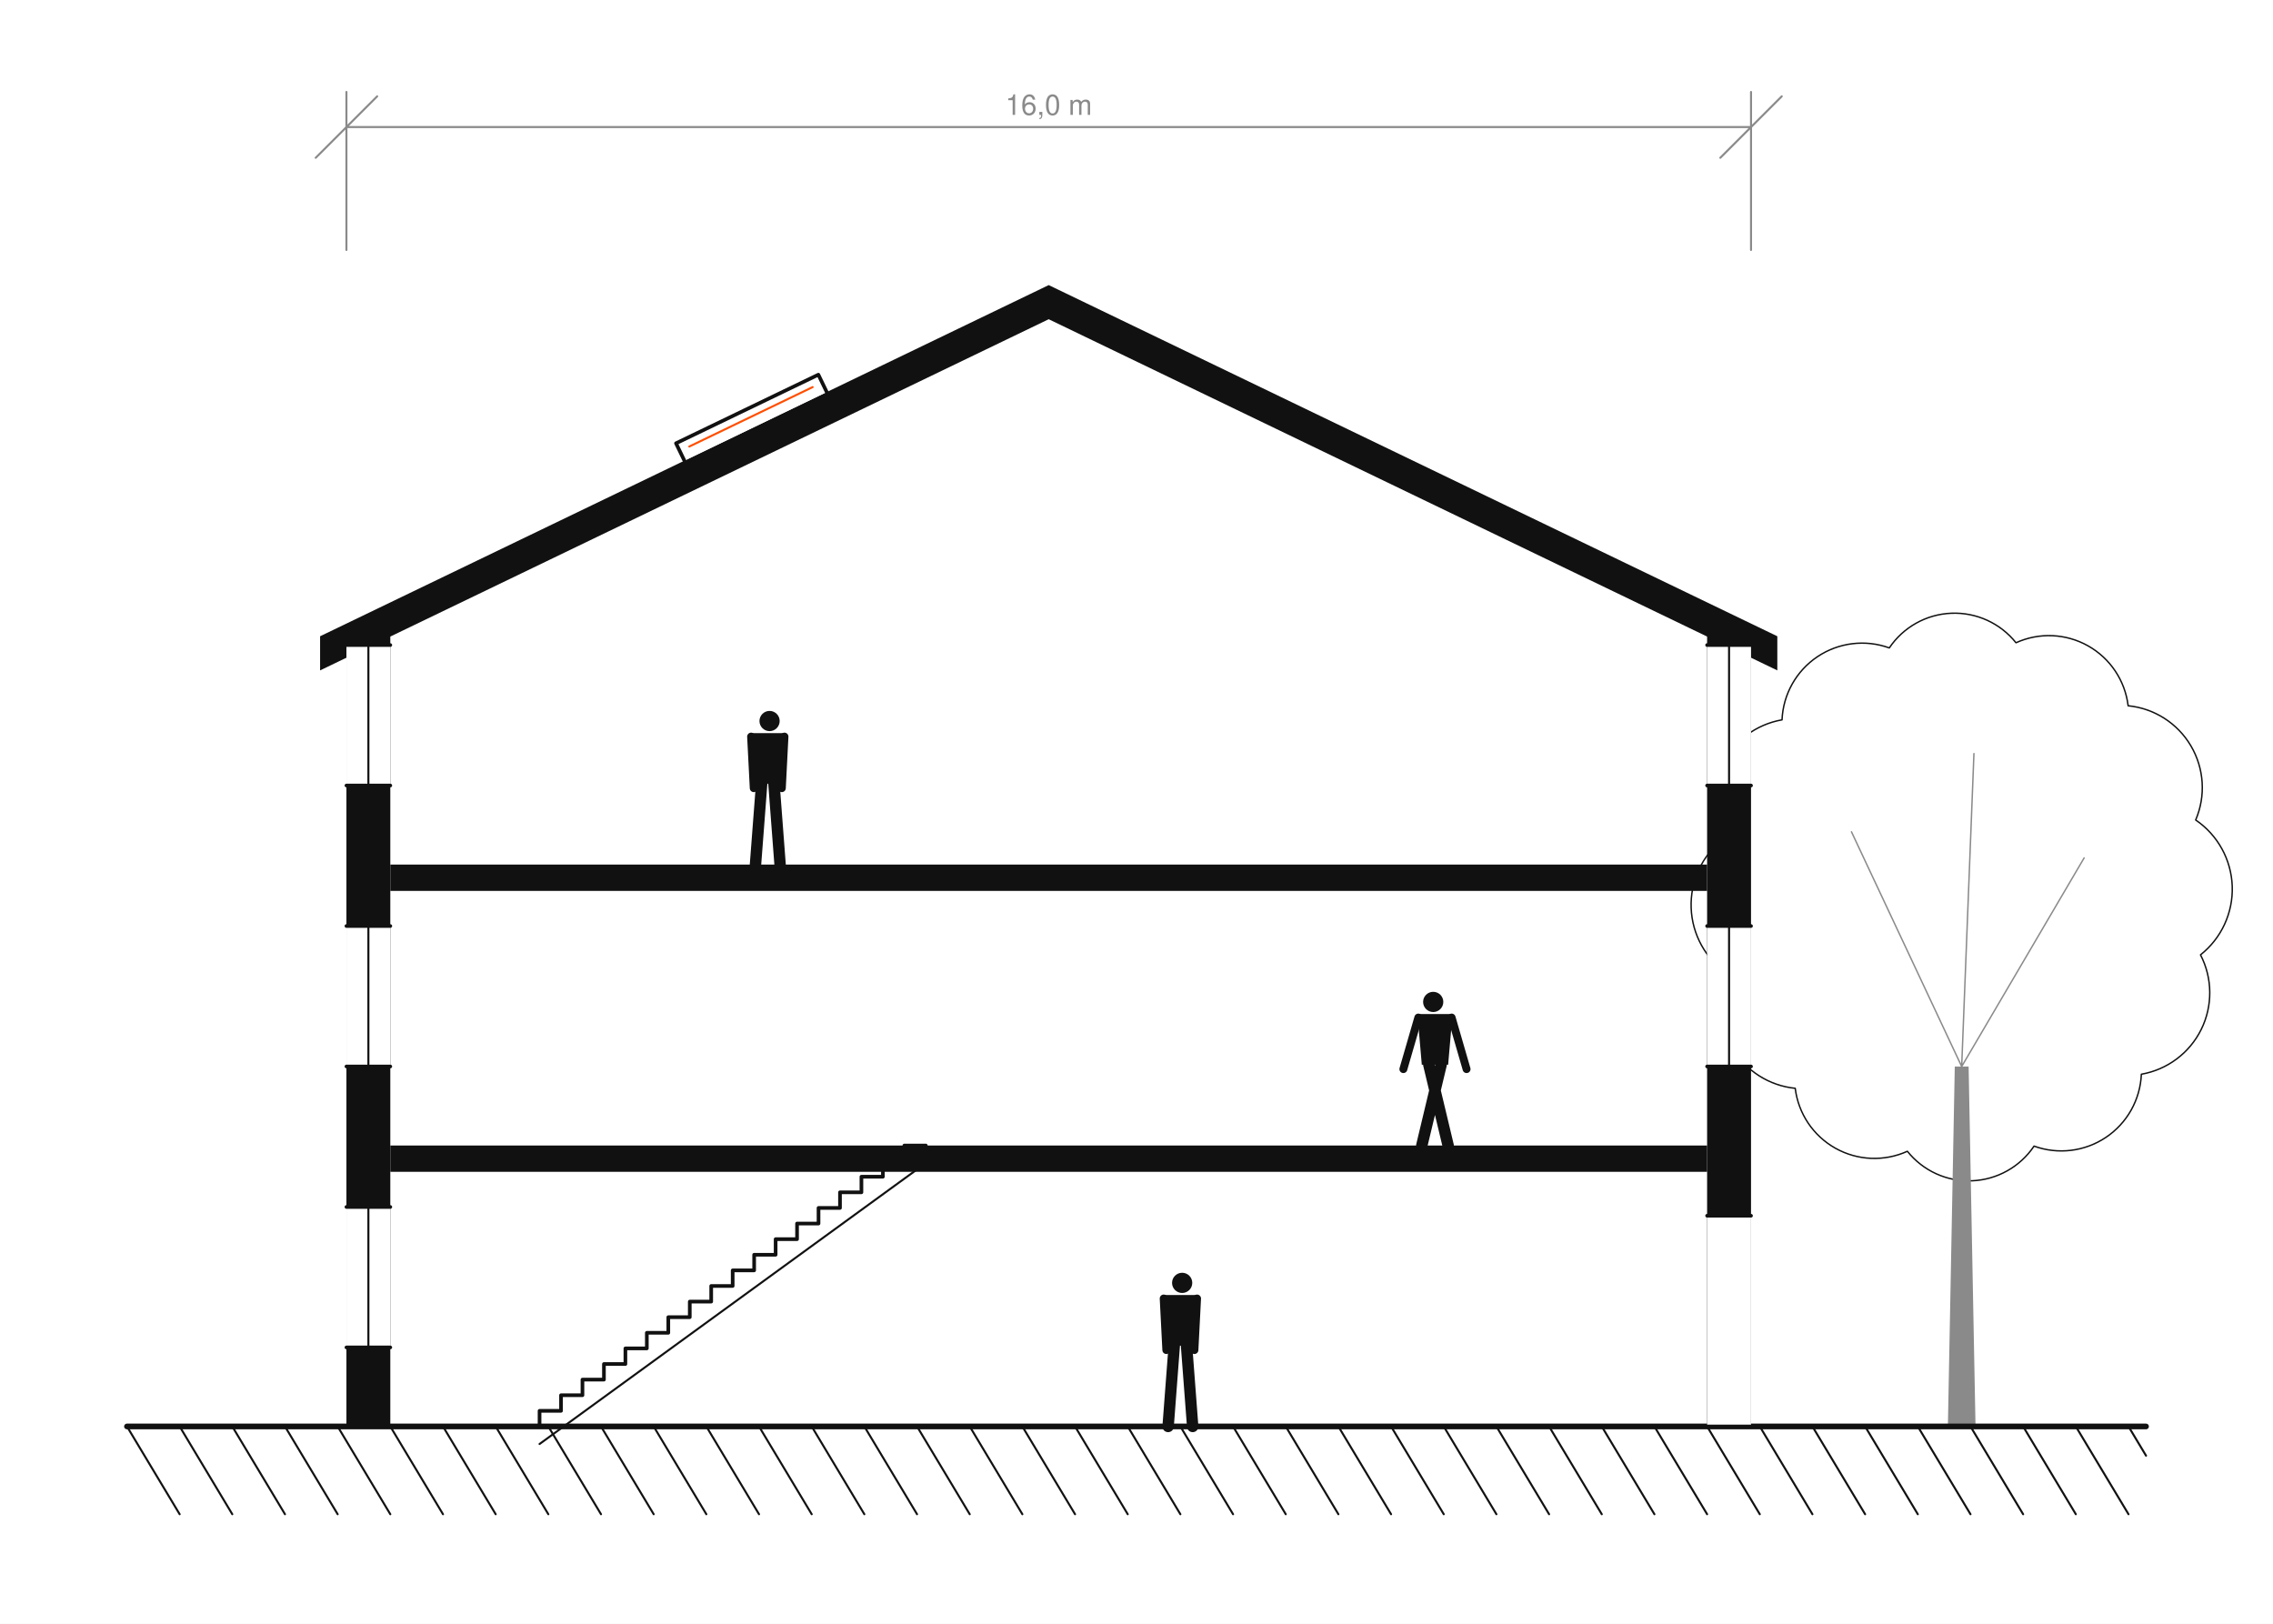
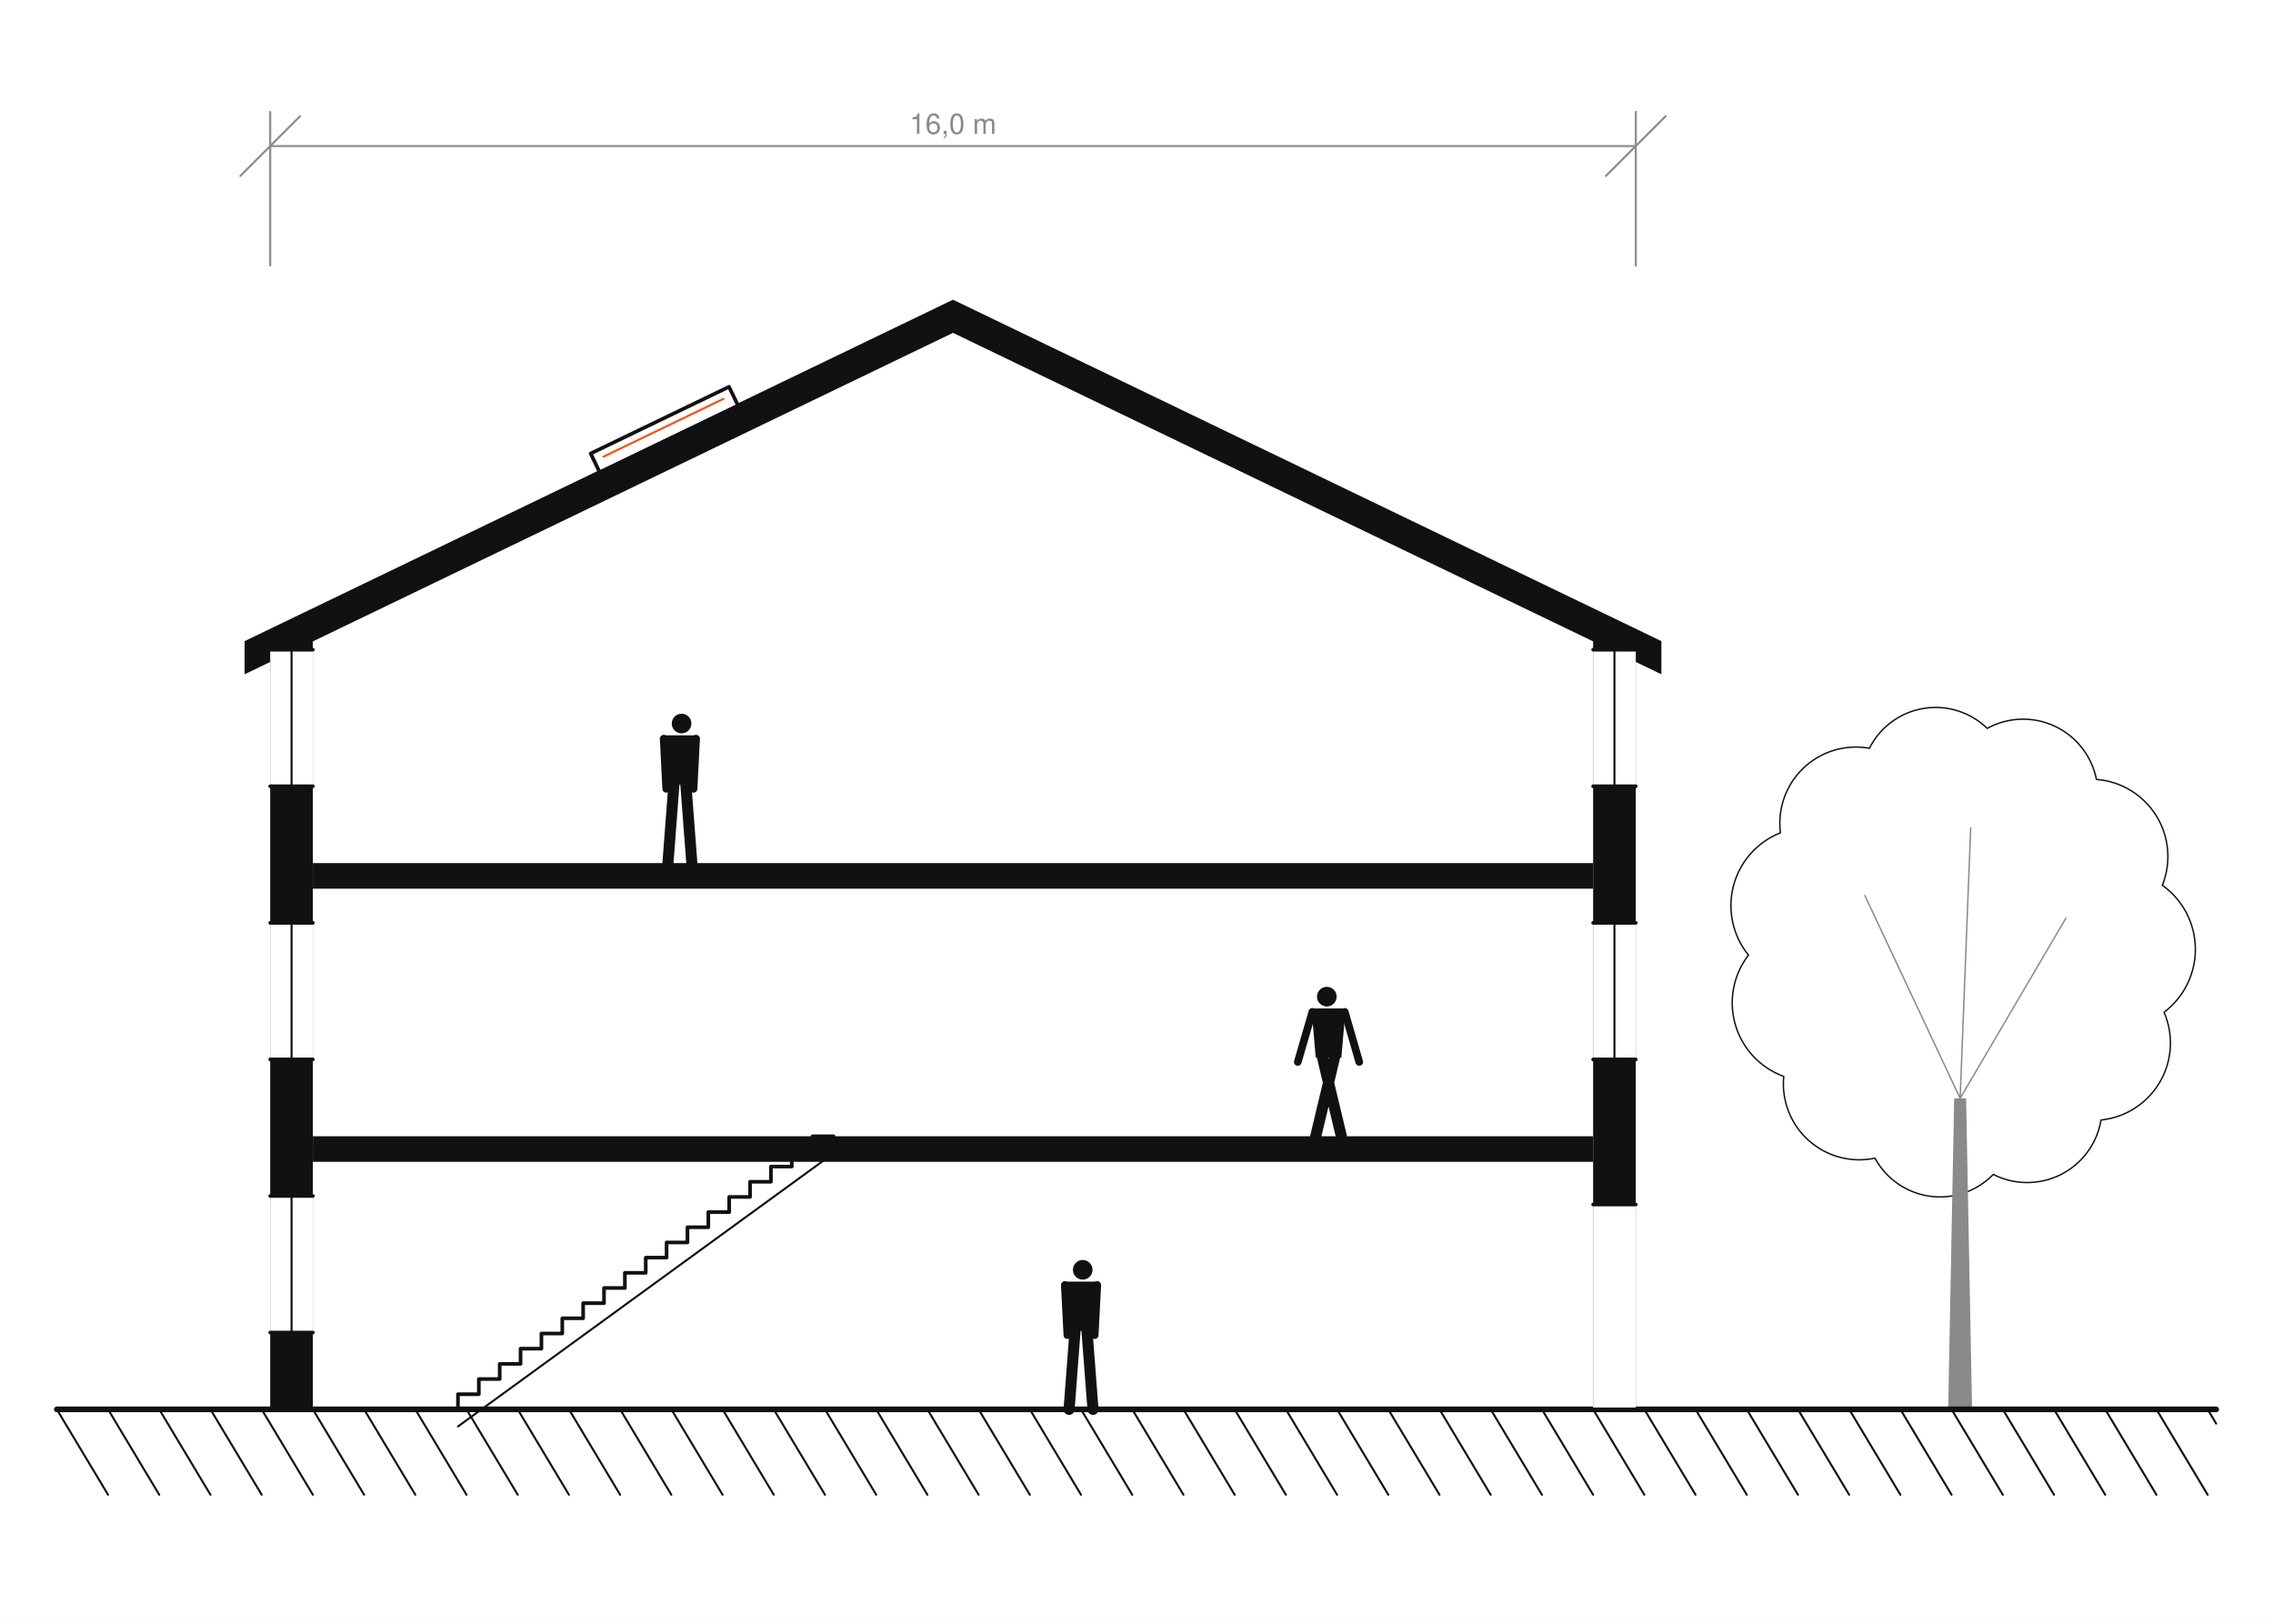
- <svg xmlns="http://www.w3.org/2000/svg" viewBox="0 0 560 400" width="560" height="400" role="img" aria-labelledby="ps-title ps-desc" data-kit="arch.mjs" data-scale="21.628" data-palette="{&quot;ink&quot;:&quot;#111111&quot;,&quot;paper&quot;:&quot;#ffffff&quot;,&quot;tint&quot;:&quot;#f3f3f3&quot;,&quot;mid&quot;:&quot;#8a8a8a&quot;,&quot;accent&quot;:&quot;#ff4f00&quot;}">
+ <svg xmlns="http://www.w3.org/2000/svg" viewBox="0 0 560 400" width="560" height="400" role="img" aria-labelledby="ps-title ps-desc" data-kit="arch.mjs" data-scale="21.028" data-palette="{&quot;ink&quot;:&quot;#111111&quot;,&quot;paper&quot;:&quot;#ffffff&quot;,&quot;tint&quot;:&quot;#f3f3f3&quot;,&quot;mid&quot;:&quot;#8a8a8a&quot;,&quot;accent&quot;:&quot;#ff4f00&quot;}">
  <rect width="560" height="400" fill="#ffffff" />
  <g data-layer="back">
-     <path d="M540.95 202A20.27 20.27 0 0 0 524.31 173.86A19.65 19.65 0 0 0 496.68 158.34A19.37 19.37 0 0 0 465.47 159.61A19.73 19.73 0 0 0 439.04 177.33A20.35 20.35 0 0 0 424.46 206.74A20.62 20.62 0 0 0 425.66 239.96A20.27 20.27 0 0 0 442.29 268.1A19.65 19.65 0 0 0 469.92 283.61A19.37 19.37 0 0 0 501.13 282.34A19.73 19.73 0 0 0 527.57 264.63A20.35 20.35 0 0 0 542.14 235.22A20.62 20.62 0 0 0 540.95 202Z" fill="none" stroke="#111111" stroke-width="0.35" stroke-linejoin="round" />
-     <path d="M479.9 351.4L481.6 262.73L485.01 262.73L486.71 351.4Z" fill="#8a8a8a" stroke="none" />
-     <path d="M483.3 262.73L456.15 204.92M483.3 262.73L513.47 211.34M483.3 262.73L486.32 185.65" fill="none" stroke="#8a8a8a" stroke-width="0.35" stroke-linecap="round" stroke-linejoin="round" />
+     <path d="M532.74 218.08A19.04 19.04 0 0 0 516.5 192.01A18.41 18.41 0 0 0 489.59 179.43A18.25 18.25 0 0 0 460.57 184.33A18.75 18.75 0 0 0 438.65 205.15A19.31 19.31 0 0 0 430.77 235.28A19.29 19.29 0 0 0 439.46 265.17A18.71 18.71 0 0 0 461.94 285.31A18.24 18.24 0 0 0 491.08 289.31A18.44 18.44 0 0 0 517.63 275.91A19.07 19.07 0 0 0 533.16 249.36A19.40 19.40 0 0 0 532.74 218.08Z" fill="none" stroke="#111111" stroke-width="0.35" stroke-linejoin="round" />
+     <path d="M479.97 347.19L481.45 270.57L484.39 270.57L485.86 347.19Z" fill="#8a8a8a" stroke="none" />
+     <path d="M482.92 270.57L459.45 220.61M482.92 270.57L508.99 226.16M482.92 270.57L485.52 203.95" fill="none" stroke="#8a8a8a" stroke-width="0.35" stroke-linecap="round" stroke-linejoin="round" />
  </g>
  <g data-layer="ground">
-     <path d="M31.28 351.4L528.72 351.4" fill="none" stroke="#111111" stroke-width="1.4" stroke-linecap="round" stroke-linejoin="round" />
-     <path d="M31.28 351.4L44.26 373.02M44.26 351.4L57.23 373.02M57.23 351.4L70.21 373.02M70.21 351.4L83.19 373.02M83.19 351.4L96.16 373.02M96.16 351.4L109.14 373.02M109.14 351.4L122.12 373.02M122.12 351.4L135.09 373.02M135.09 351.4L148.07 373.02M148.07 351.4L161.05 373.02M161.05 351.4L174.02 373.02M174.02 351.4L187 373.02M187 351.4L199.98 373.02M199.98 351.4L212.95 373.02M212.95 351.4L225.93 373.02M225.93 351.4L238.91 373.02M238.91 351.4L251.88 373.02M251.88 351.4L264.86 373.02M264.86 351.4L277.84 373.02M277.84 351.4L290.81 373.02M290.81 351.4L303.79 373.02M303.79 351.4L316.77 373.02M316.77 351.4L329.74 373.02M329.74 351.4L342.72 373.02M342.72 351.4L355.7 373.02M355.7 351.4L368.67 373.02M368.67 351.4L381.65 373.02M381.65 351.4L394.63 373.02M394.63 351.4L407.6 373.02M407.6 351.4L420.58 373.02M420.58 351.4L433.56 373.02M433.56 351.4L446.53 373.02M446.53 351.4L459.51 373.02M459.51 351.4L472.49 373.02M472.49 351.4L485.47 373.02M485.47 351.4L498.44 373.02M498.44 351.4L511.42 373.02M511.42 351.4L524.4 373.02M524.4 351.4L528.72 358.6" fill="none" stroke="#111111" stroke-width="0.5" stroke-linecap="round" stroke-linejoin="round" />
+     <path d="M14 347.19L546 347.19" fill="none" stroke="#111111" stroke-width="1.4" stroke-linecap="round" stroke-linejoin="round" />
+     <path d="M14 347.19L26.62 368.22M26.62 347.19L39.23 368.22M39.23 347.19L51.85 368.22M51.85 347.19L64.47 368.22M64.47 347.19L77.08 368.22M77.08 347.19L89.7 368.22M89.7 347.19L102.32 368.22M102.32 347.19L114.93 368.22M114.93 347.19L127.55 368.22M127.55 347.19L140.17 368.22M140.17 347.19L152.78 368.22M152.78 347.19L165.4 368.22M165.4 347.19L178.02 368.22M178.02 347.19L190.63 368.22M190.63 347.19L203.25 368.22M203.25 347.19L215.87 368.22M215.87 347.19L228.48 368.22M228.48 347.19L241.1 368.22M241.1 347.19L253.72 368.22M253.72 347.19L266.33 368.22M266.33 347.19L278.95 368.22M278.95 347.19L291.57 368.22M291.57 347.19L304.18 368.22M304.18 347.19L316.8 368.22M316.8 347.19L329.42 368.22M329.42 347.19L342.03 368.22M342.03 347.19L354.65 368.22M354.65 347.19L367.26 368.22M367.26 347.19L379.88 368.22M379.88 347.19L392.5 368.22M392.5 347.19L405.11 368.22M405.11 347.19L417.73 368.22M417.73 347.19L430.35 368.22M430.35 347.19L442.96 368.22M442.96 347.19L455.58 368.22M455.58 347.19L468.2 368.22M468.2 347.19L480.81 368.22M480.81 347.19L493.43 368.22M493.43 347.19L506.05 368.22M506.05 347.19L518.66 368.22M518.66 347.19L531.28 368.22M531.28 347.19L543.9 368.22M543.9 347.19L546 350.7" fill="none" stroke="#111111" stroke-width="0.5" stroke-linecap="round" stroke-linejoin="round" />
  </g>
  <g data-layer="fill">
-     <path d="M78.86 156.74L258.37 70.23L437.88 156.74Z" fill="#ffffff" stroke="none" />
+     <path d="M60.26 157.94L234.79 73.83L409.32 157.94Z" fill="#ffffff" stroke="none" />
  </g>
  <g data-layer="lines">
-     <path d="M85.35 351.4H96.16V156.74H85.35Z" fill="#111111" stroke="none" />
-     <path d="M420.58 351.4H431.4V156.74H420.58Z" fill="#111111" stroke="none" />
-     <path d="M78.86 156.74L258.37 70.23L437.88 156.74L437.88 165.15L258.37 78.64L78.86 165.15Z" fill="#111111" stroke="none" />
-     <path d="M96.16 288.67H420.58V282.19H96.16Z" fill="#111111" stroke="none" />
-     <path d="M96.16 219.47H420.58V212.98H96.16Z" fill="#111111" stroke="none" />
+     <path d="M66.57 347.19H77.08V157.94H66.57Z" fill="#111111" stroke="none" />
+     <path d="M392.5 347.19H403.01V157.94H392.5Z" fill="#111111" stroke="none" />
+     <path d="M60.26 157.94L234.79 73.83L409.32 157.94L409.32 166.11L234.79 82L60.26 166.11Z" fill="#111111" stroke="none" />
+     <path d="M77.08 286.21H392.5V279.91H77.08Z" fill="#111111" stroke="none" />
+     <path d="M77.08 218.92H392.5V212.62H77.08Z" fill="#111111" stroke="none" />
  </g>
  <g data-layer="detail">
-     <path d="M168.62 113.49L166.55 109.2L201.62 92.3L203.69 96.59Z" fill="#ffffff" stroke="none" />
-     <path d="M168.62 113.49L166.55 109.2L201.62 92.3L203.69 96.59" fill="none" stroke="#111111" stroke-width="0.9" stroke-linecap="round" stroke-linejoin="round" />
-     <path d="M169.82 110L200.21 95.36" fill="none" stroke="#ff4f00" stroke-width="0.5" stroke-linecap="round" stroke-linejoin="round" />
-     <path d="M85.35 331.93H96.16V297.33H85.35Z" fill="#ffffff" stroke="none" />
-     <path d="M85.35 331.93L96.16 331.93M85.35 297.33L96.16 297.33" fill="none" stroke="#111111" stroke-width="0.9" stroke-linecap="round" stroke-linejoin="round" />
-     <path d="M90.76 331.93L90.76 297.33" fill="none" stroke="#111111" stroke-width="0.5" stroke-linecap="round" stroke-linejoin="round" />
-     <path d="M85.35 262.72H96.16V228.12H85.35Z" fill="#ffffff" stroke="none" />
-     <path d="M85.35 262.72L96.16 262.72M85.35 228.12L96.16 228.12" fill="none" stroke="#111111" stroke-width="0.9" stroke-linecap="round" stroke-linejoin="round" />
-     <path d="M90.76 262.72L90.76 228.12" fill="none" stroke="#111111" stroke-width="0.5" stroke-linecap="round" stroke-linejoin="round" />
-     <path d="M420.58 262.72H431.4V228.12H420.58Z" fill="#ffffff" stroke="none" />
-     <path d="M420.58 262.72L431.4 262.72M420.58 228.12L431.4 228.12" fill="none" stroke="#111111" stroke-width="0.9" stroke-linecap="round" stroke-linejoin="round" />
-     <path d="M425.99 262.72L425.99 228.12" fill="none" stroke="#111111" stroke-width="0.5" stroke-linecap="round" stroke-linejoin="round" />
-     <path d="M85.35 193.51H96.16V158.91H85.35Z" fill="#ffffff" stroke="none" />
-     <path d="M85.35 193.51L96.16 193.51M85.35 158.91L96.16 158.91" fill="none" stroke="#111111" stroke-width="0.9" stroke-linecap="round" stroke-linejoin="round" />
-     <path d="M90.76 193.51L90.76 158.91" fill="none" stroke="#111111" stroke-width="0.5" stroke-linecap="round" stroke-linejoin="round" />
-     <path d="M420.58 193.51H431.4V158.91H420.58Z" fill="#ffffff" stroke="none" />
-     <path d="M420.58 193.51L431.4 193.51M420.58 158.91L431.4 158.91" fill="none" stroke="#111111" stroke-width="0.9" stroke-linecap="round" stroke-linejoin="round" />
-     <path d="M425.99 193.51L425.99 158.91" fill="none" stroke="#111111" stroke-width="0.5" stroke-linecap="round" stroke-linejoin="round" />
-     <path d="M420.58 351.4H431.4V299.49H420.58Z" fill="#ffffff" stroke="none" />
-     <path d="M420.58 351.4L431.4 351.4M420.58 299.49L431.4 299.49" fill="none" stroke="#111111" stroke-width="0.9" stroke-linecap="round" stroke-linejoin="round" />
-     <path d="M132.93 351.4V347.55H138.22V343.71H143.5V339.86H148.79V336.02H154.08V332.17H159.36V328.33H164.65V324.48H169.94V320.64H175.22V316.79H180.51V312.95H185.8V309.1H191.09V305.26H196.37V301.41H201.66V297.57H206.95V293.72H212.23V289.88H217.52V286.03H222.81V282.19H228.09" fill="none" stroke="#111111" stroke-width="0.9" stroke-linecap="round" stroke-linejoin="round" />
-     <path d="M132.93 355.72L228.09 286.51" fill="none" stroke="#111111" stroke-width="0.5" stroke-linecap="round" stroke-linejoin="round" />
+     <path d="M147.53 115.89L145.52 111.72L179.61 95.29L181.62 99.46Z" fill="#ffffff" stroke="none" />
+     <path d="M147.53 115.89L145.52 111.72L179.61 95.29L181.62 99.46" fill="none" stroke="#111111" stroke-width="0.9" stroke-linecap="round" stroke-linejoin="round" />
+     <path d="M148.69 112.5L178.24 98.26" fill="none" stroke="#ff4f00" stroke-width="0.5" stroke-linecap="round" stroke-linejoin="round" />
+     <path d="M66.57 328.27H77.08V294.62H66.57Z" fill="#ffffff" stroke="none" />
+     <path d="M66.57 328.27L77.08 328.27M66.57 294.62L77.08 294.62" fill="none" stroke="#111111" stroke-width="0.9" stroke-linecap="round" stroke-linejoin="round" />
+     <path d="M71.83 328.27L71.83 294.62" fill="none" stroke="#111111" stroke-width="0.5" stroke-linecap="round" stroke-linejoin="round" />
+     <path d="M66.57 260.98H77.08V227.34H66.57Z" fill="#ffffff" stroke="none" />
+     <path d="M66.57 260.98L77.08 260.98M66.57 227.34L77.08 227.34" fill="none" stroke="#111111" stroke-width="0.9" stroke-linecap="round" stroke-linejoin="round" />
+     <path d="M71.83 260.98L71.83 227.34" fill="none" stroke="#111111" stroke-width="0.5" stroke-linecap="round" stroke-linejoin="round" />
+     <path d="M392.5 260.98H403.01V227.34H392.5Z" fill="#ffffff" stroke="none" />
+     <path d="M392.5 260.98L403.01 260.98M392.5 227.34L403.01 227.34" fill="none" stroke="#111111" stroke-width="0.9" stroke-linecap="round" stroke-linejoin="round" />
+     <path d="M397.75 260.98L397.75 227.34" fill="none" stroke="#111111" stroke-width="0.5" stroke-linecap="round" stroke-linejoin="round" />
+     <path d="M66.57 193.69H77.08V160.05H66.57Z" fill="#ffffff" stroke="none" />
+     <path d="M66.57 193.69L77.08 193.69M66.57 160.05L77.08 160.05" fill="none" stroke="#111111" stroke-width="0.9" stroke-linecap="round" stroke-linejoin="round" />
+     <path d="M71.83 193.69L71.83 160.05" fill="none" stroke="#111111" stroke-width="0.5" stroke-linecap="round" stroke-linejoin="round" />
+     <path d="M392.5 193.69H403.01V160.05H392.5Z" fill="#ffffff" stroke="none" />
+     <path d="M392.5 193.69L403.01 193.69M392.5 160.05L403.01 160.05" fill="none" stroke="#111111" stroke-width="0.9" stroke-linecap="round" stroke-linejoin="round" />
+     <path d="M397.75 193.69L397.75 160.05" fill="none" stroke="#111111" stroke-width="0.5" stroke-linecap="round" stroke-linejoin="round" />
+     <path d="M392.5 347.19H403.01V296.73H392.5Z" fill="#ffffff" stroke="none" />
+     <path d="M392.5 347.19L403.01 347.19M392.5 296.73L403.01 296.73" fill="none" stroke="#111111" stroke-width="0.9" stroke-linecap="round" stroke-linejoin="round" />
+     <path d="M112.83 347.19V343.46H117.97V339.72H123.11V335.98H128.25V332.24H133.39V328.5H138.53V324.76H143.67V321.03H148.81V317.29H153.95V313.55H159.09V309.81H164.23V306.07H169.37V302.33H174.51V298.6H179.65V294.86H184.79V291.12H189.93V287.38H195.07V283.64H200.21V279.91H205.35" fill="none" stroke="#111111" stroke-width="0.9" stroke-linecap="round" stroke-linejoin="round" />
+     <path d="M112.83 351.4L205.35 284.11" fill="none" stroke="#111111" stroke-width="0.5" stroke-linecap="round" stroke-linejoin="round" />
  </g>
  <g data-layer="front">
-     <circle cx="291.25" cy="316.03" r="2.49" fill="#111111" stroke="none" />
-     <path d="M286.49 319.02L295.14 319.02L294.06 331.5L287.57 331.5Z" fill="#111111" stroke="none" />
-     <path data-part="figure" d="M289.3 331.5L287.79 351.4M292.33 331.5L293.84 351.4" fill="none" stroke="#111111" stroke-width="2.81" stroke-linecap="round" />
-     <path data-part="figure" d="M286.7 319.88L287.35 332.58M294.92 319.88L294.27 332.58" fill="none" stroke="#111111" stroke-width="1.95" stroke-linecap="round" />
-     <circle cx="353.1" cy="246.82" r="2.49" fill="#111111" stroke="none" />
-     <path d="M349.21 249.81L357.86 249.81L356.78 262.29L350.29 262.29Z" fill="#111111" stroke="none" />
-     <path data-part="figure" d="M352.02 262.29L356.78 282.19M355.05 262.29L350.29 282.19" fill="none" stroke="#111111" stroke-width="2.81" stroke-linecap="round" />
-     <path data-part="figure" d="M349.43 250.67L345.75 263.37M357.64 250.67L361.32 263.37" fill="none" stroke="#111111" stroke-width="1.95" stroke-linecap="round" />
-     <circle cx="189.6" cy="177.62" r="2.49" fill="#111111" stroke="none" />
-     <path d="M184.84 180.6L193.49 180.6L192.41 193.08L185.92 193.08Z" fill="#111111" stroke="none" />
-     <path data-part="figure" d="M187.65 193.08L186.13 212.98M190.68 193.08L192.19 212.98" fill="none" stroke="#111111" stroke-width="2.81" stroke-linecap="round" />
-     <path data-part="figure" d="M185.05 181.46L185.7 194.16M193.27 181.46L192.62 194.16" fill="none" stroke="#111111" stroke-width="1.95" stroke-linecap="round" />
+     <circle cx="266.75" cy="312.81" r="2.42" fill="#111111" stroke="none" />
+     <path d="M262.13 315.72L270.54 315.72L269.49 327.85L263.18 327.85Z" fill="#111111" stroke="none" />
+     <path data-part="figure" d="M264.86 327.85L263.39 347.19M267.8 327.85L269.28 347.19" fill="none" stroke="#111111" stroke-width="2.73" stroke-linecap="round" />
+     <path data-part="figure" d="M262.34 316.56L262.97 328.9M270.33 316.56L269.7 328.9" fill="none" stroke="#111111" stroke-width="1.89" stroke-linecap="round" />
+     <circle cx="326.89" cy="245.52" r="2.42" fill="#111111" stroke="none" />
+     <path d="M323.11 248.43L331.52 248.43L330.47 260.56L324.16 260.56Z" fill="#111111" stroke="none" />
+     <path data-part="figure" d="M325.84 260.56L330.47 279.91M328.78 260.56L324.16 279.91" fill="none" stroke="#111111" stroke-width="2.73" stroke-linecap="round" />
+     <path data-part="figure" d="M323.32 249.27L319.74 261.61M331.31 249.27L334.88 261.61" fill="none" stroke="#111111" stroke-width="1.89" stroke-linecap="round" />
+     <circle cx="167.92" cy="178.24" r="2.42" fill="#111111" stroke="none" />
+     <path d="M163.3 181.14L171.71 181.14L170.66 193.27L164.35 193.27Z" fill="#111111" stroke="none" />
+     <path data-part="figure" d="M166.03 193.27L164.56 212.62M168.97 193.27L170.45 212.62" fill="none" stroke="#111111" stroke-width="2.73" stroke-linecap="round" />
+     <path data-part="figure" d="M163.51 181.98L164.14 194.32M171.5 181.98L170.87 194.32" fill="none" stroke="#111111" stroke-width="1.89" stroke-linecap="round" />
  </g>
  <g data-layer="notes">
-     <path d="M85.35 31.3L431.4 31.3M77.78 38.87L92.92 23.73M423.83 38.87L438.97 23.73M85.35 22.65L85.35 61.58M431.4 22.65L431.4 61.58" fill="none" stroke="#8a8a8a" stroke-width="0.5" stroke-linecap="round" stroke-linejoin="round" />
-     <text x="258.37" y="28.3" font-family="'Helvetica Neue', Helvetica, Arial, sans-serif" font-size="7" fill="#8a8a8a" text-anchor="middle">16,0 m</text>
+     <path d="M66.57 35.98L403.01 35.98M59.21 43.34L73.93 28.62M395.65 43.34L410.37 28.62M66.57 27.57L66.57 65.42M403.01 27.57L403.01 65.42" fill="none" stroke="#8a8a8a" stroke-width="0.5" stroke-linecap="round" stroke-linejoin="round" />
+     <text x="234.79" y="32.98" font-family="'Helvetica Neue', Helvetica, Arial, sans-serif" font-size="7" fill="#8a8a8a" text-anchor="middle">16,0 m</text>
  </g>
</svg>
